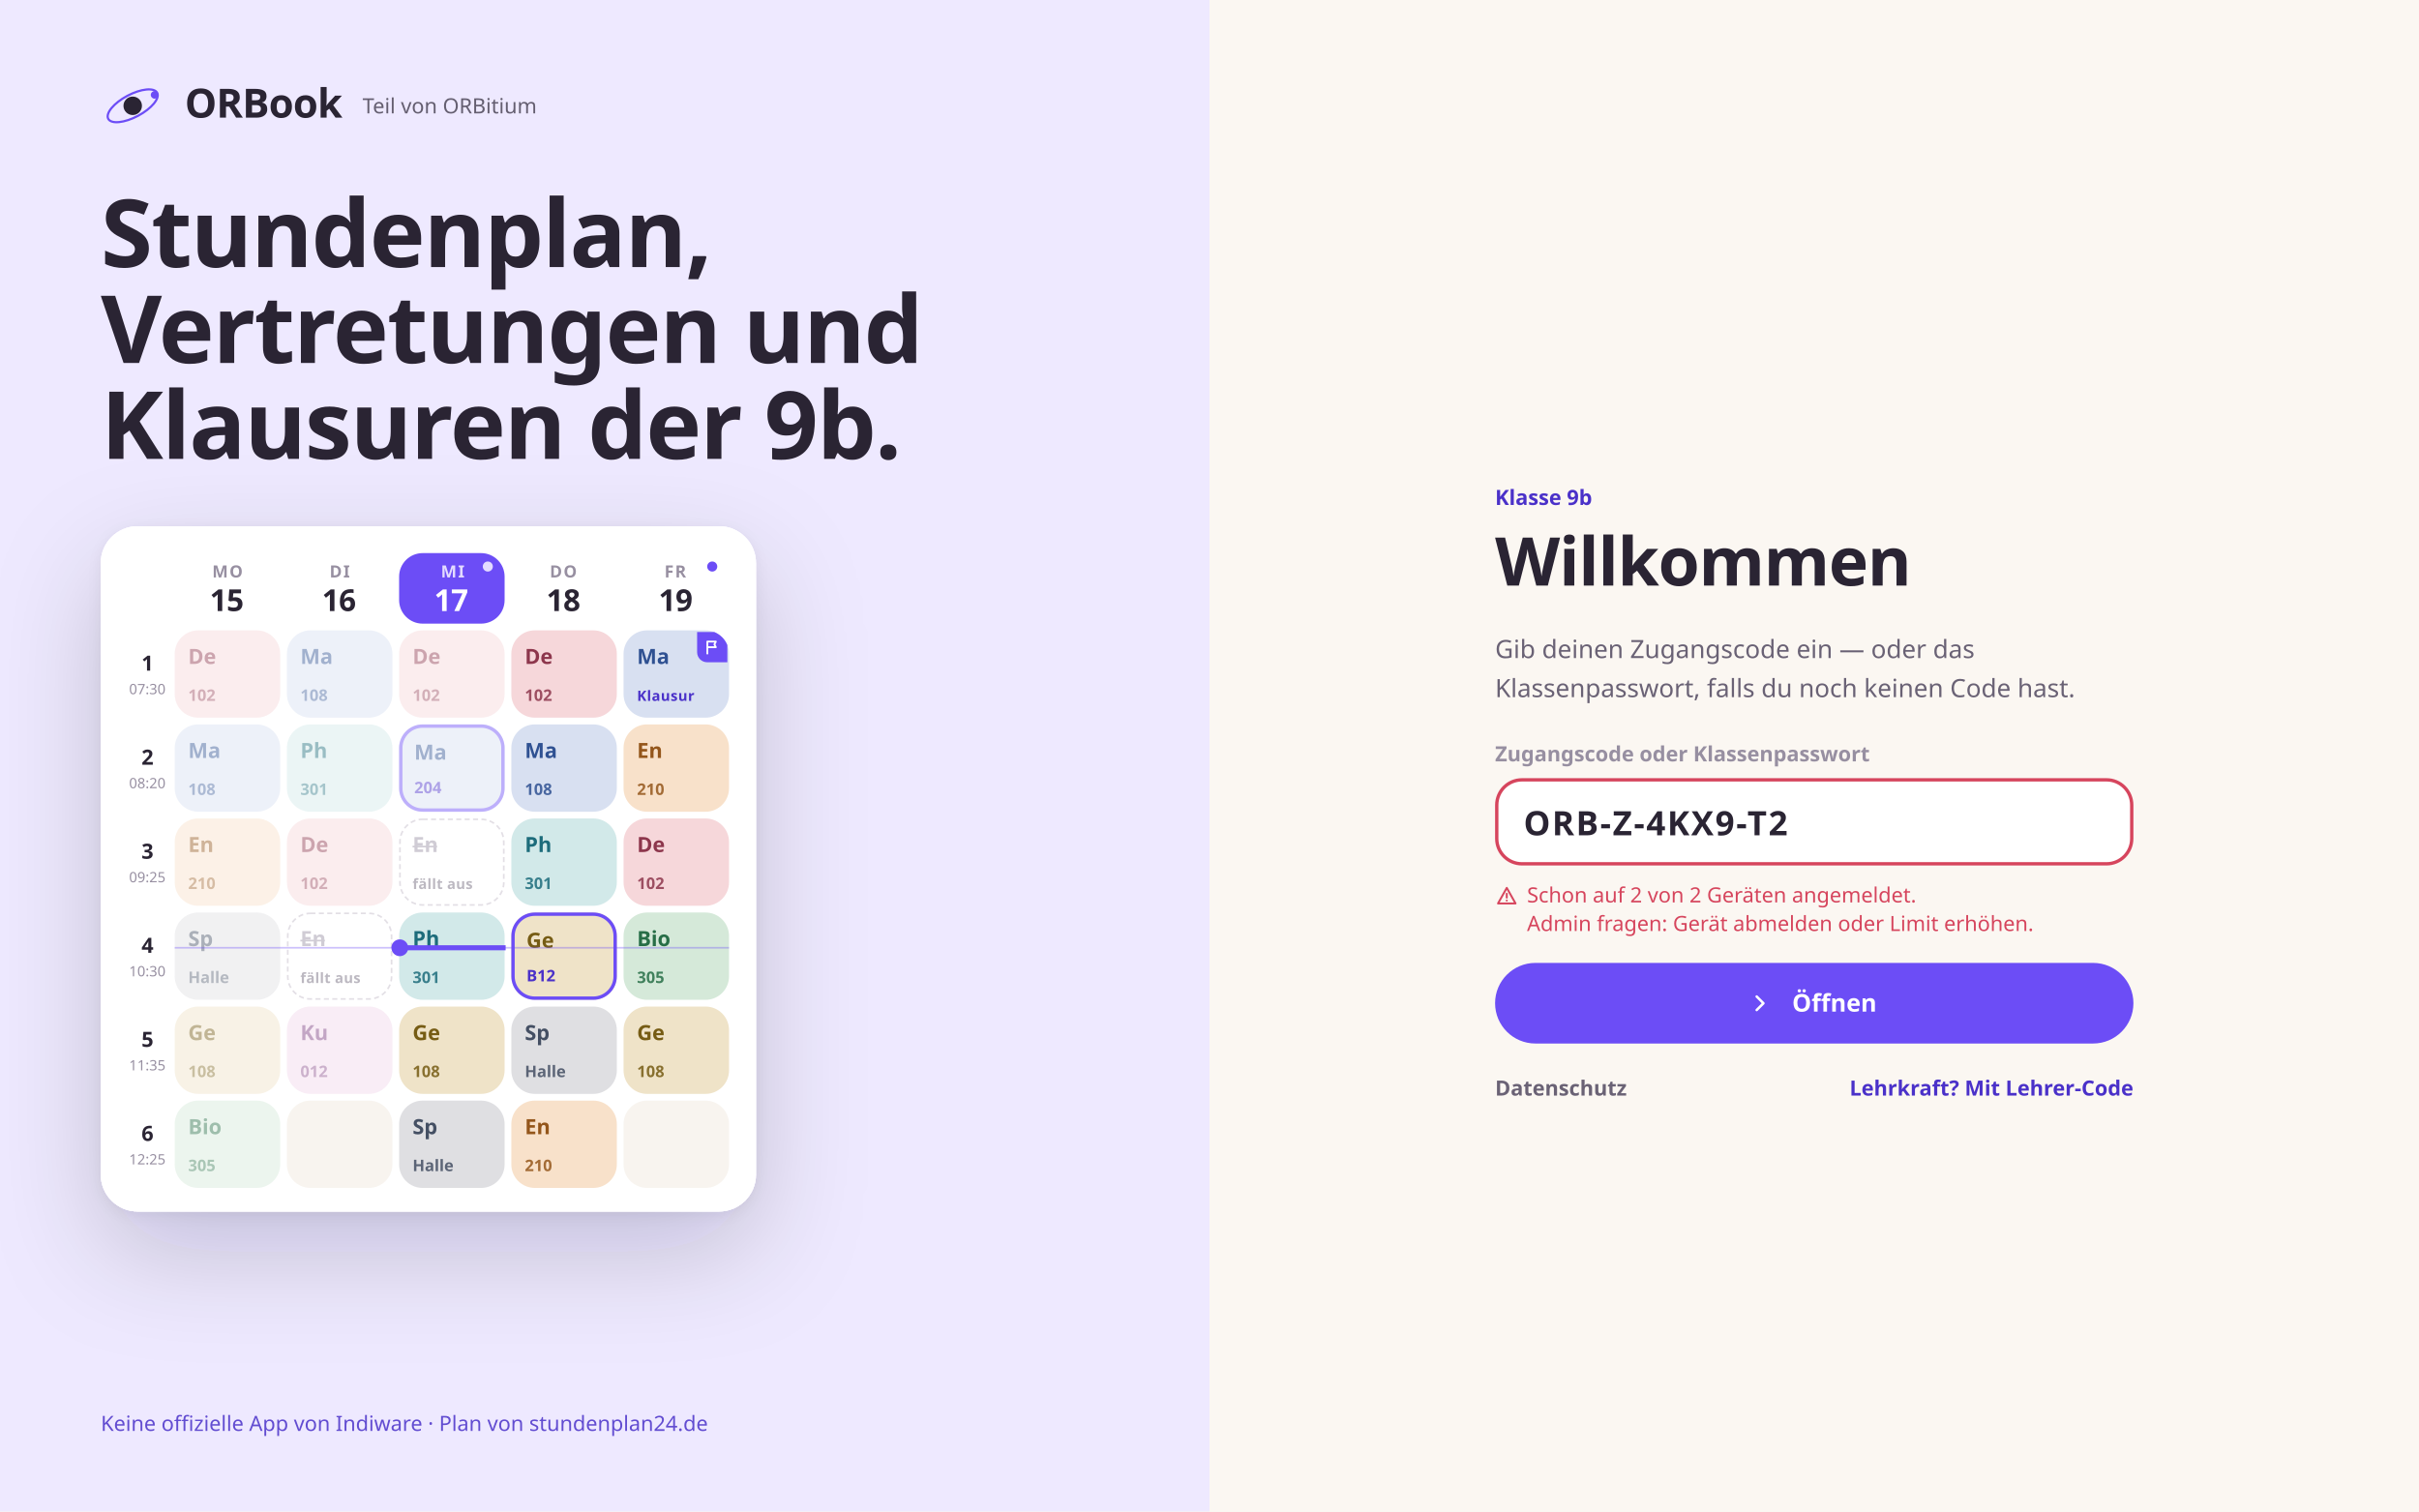
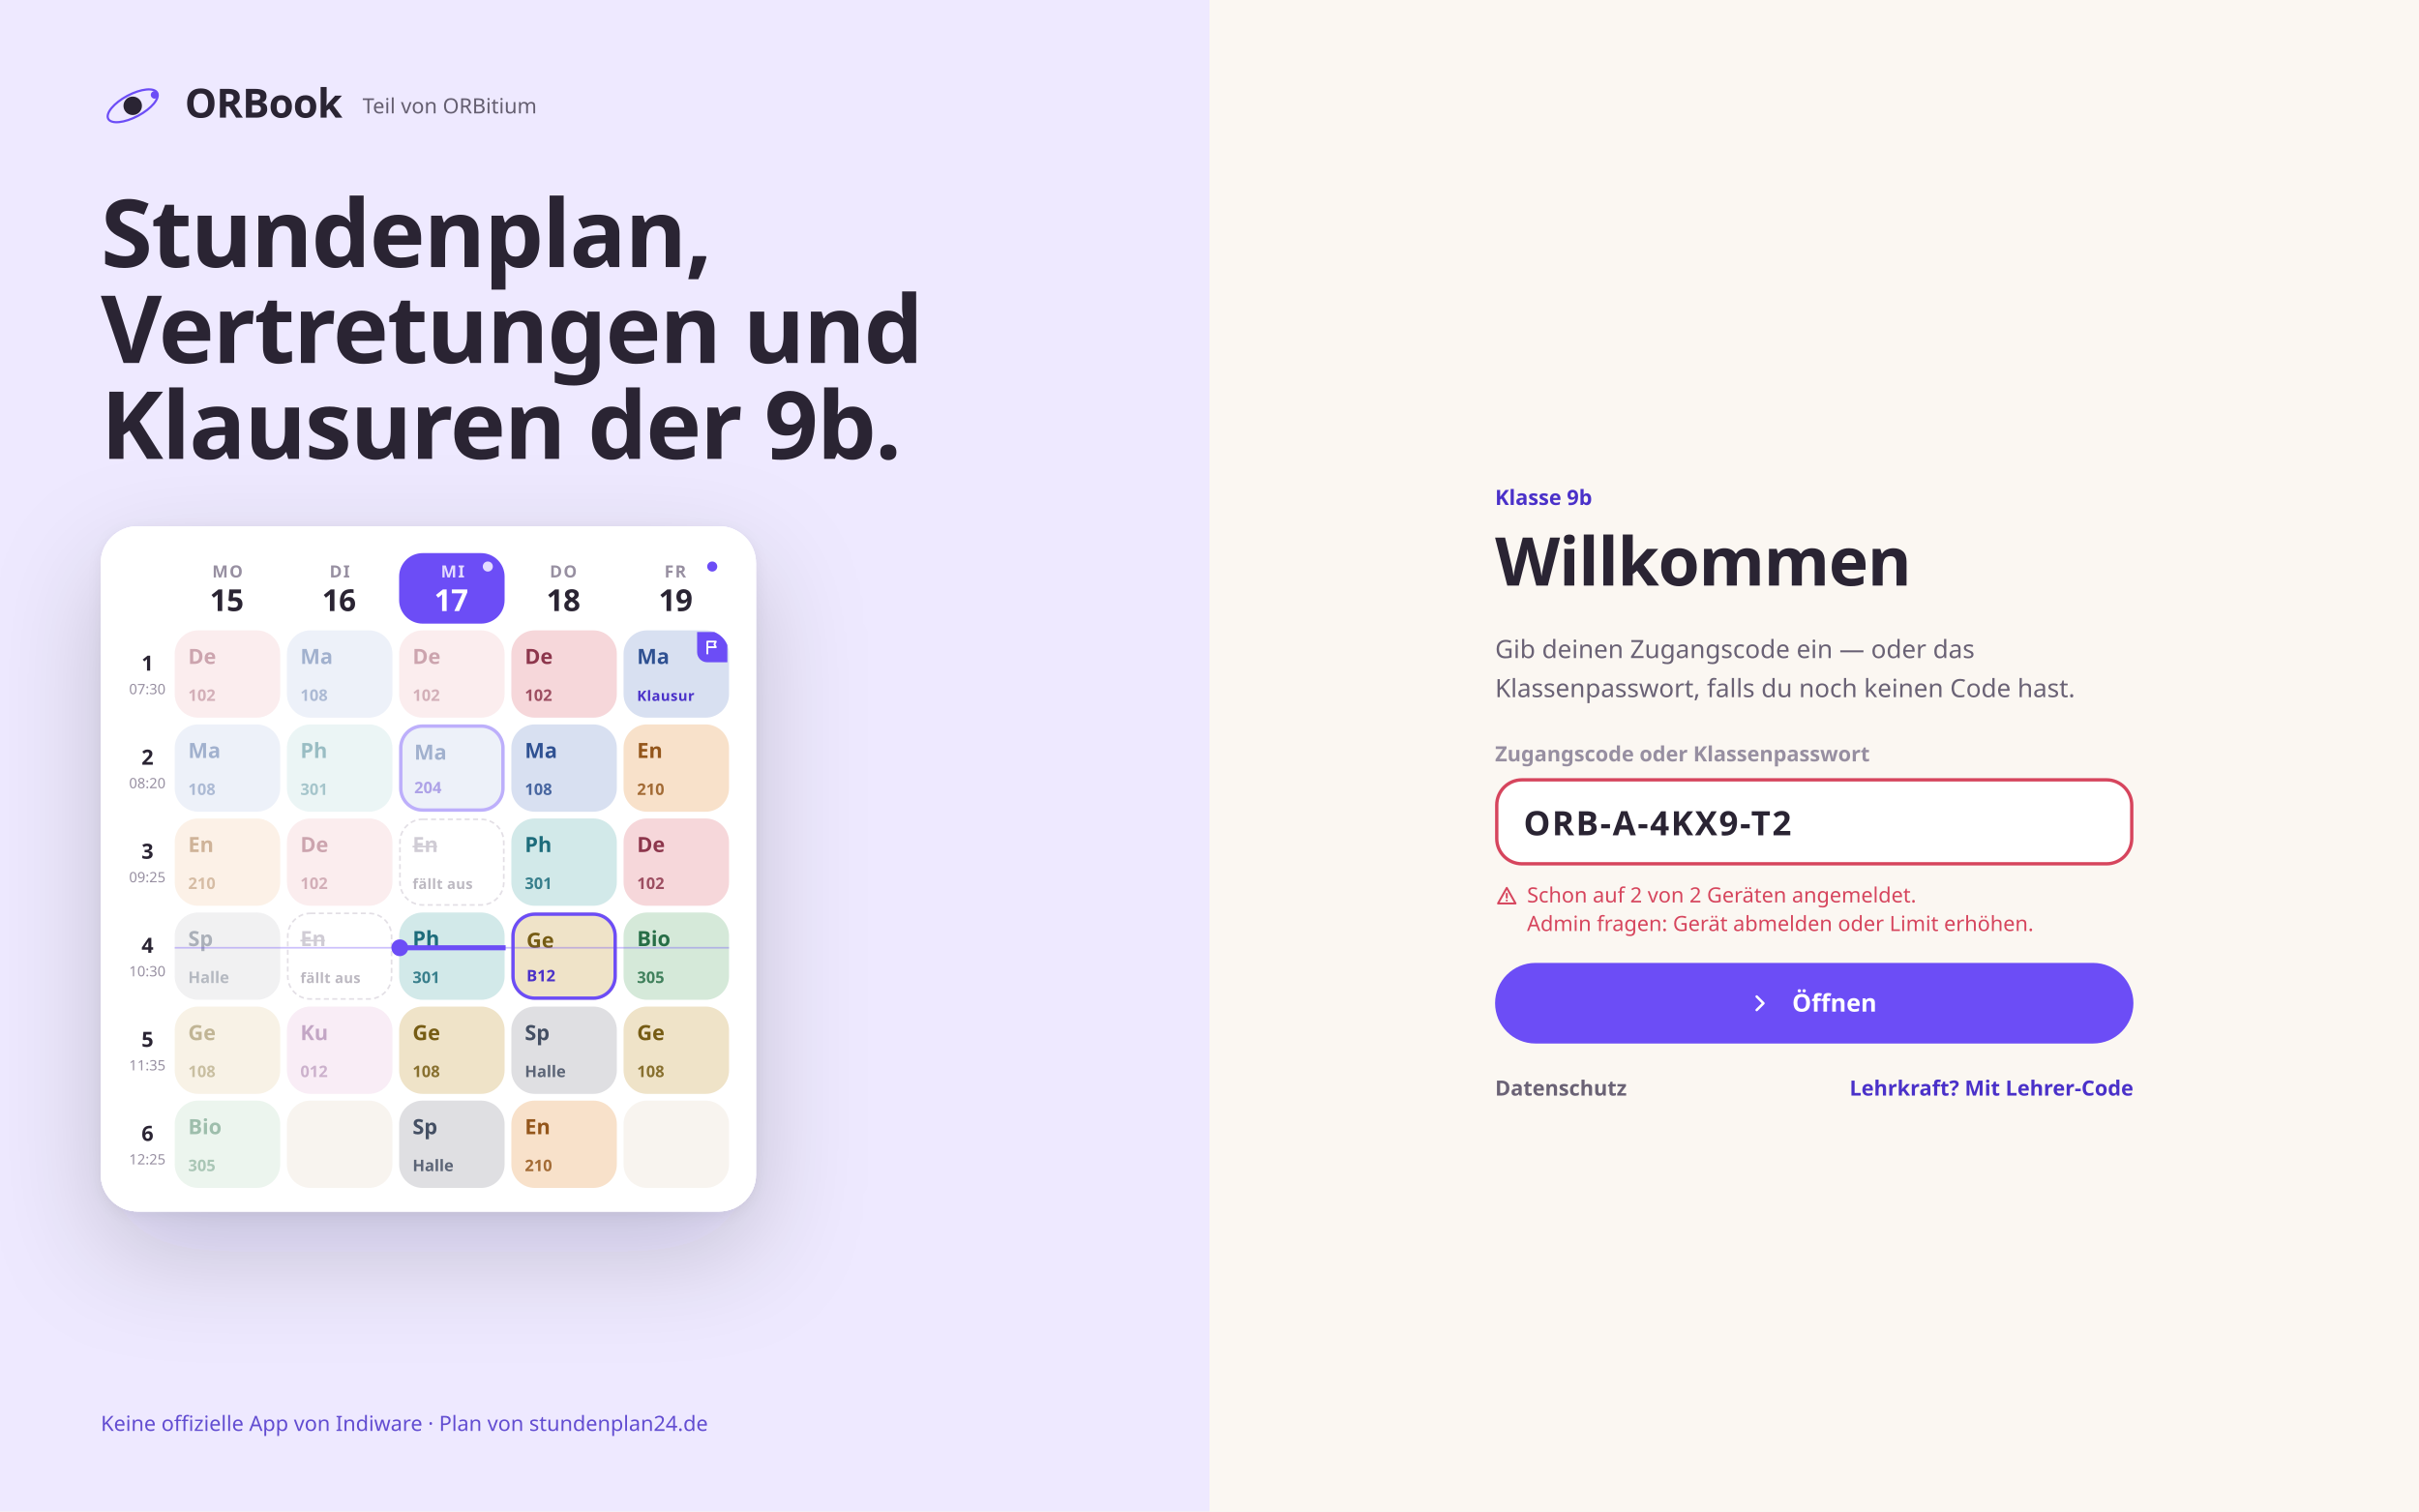
<svg xmlns="http://www.w3.org/2000/svg" width="1440" height="900" viewBox="0 0 1440 900">
  <defs>
    <filter id="nsh0" x="-50%" y="-50%" width="200%" height="200%">
      <feDropShadow dx="0" dy="24" stdDeviation="32" flood-color="#0F121C" flood-opacity="0.18" />
    </filter>
    <filter id="nsh1" x="-50%" y="-50%" width="200%" height="200%">
      <feDropShadow dx="0" dy="2" stdDeviation="4" flood-color="#0F121C" flood-opacity="0.06" />
    </filter>
  </defs>
  <rect x="0" y="0" width="1440" height="900" fill="#FBF7F2" />
  <defs>
    <filter id="sh0" x="-50%" y="-50%" width="200%" height="200%">
      <feDropShadow dx="0" dy="24" stdDeviation="32" flood-color="#0F121C" flood-opacity="0.18" />
    </filter>
    <filter id="sh1" x="-50%" y="-50%" width="200%" height="200%">
      <feDropShadow dx="0" dy="2" stdDeviation="4" flood-color="#0F121C" flood-opacity="0.06" />
    </filter>
    <clipPath id="c2">
      <rect x="104" y="375.33" width="62.8" height="52" rx="14" />
    </clipPath>
    <clipPath id="c3">
      <rect x="170.8" y="375.33" width="62.8" height="52" rx="14" />
    </clipPath>
    <clipPath id="c4">
      <rect x="237.59" y="375.33" width="62.8" height="52" rx="14" />
    </clipPath>
    <clipPath id="c5">
      <rect x="304.39" y="375.33" width="62.8" height="52" rx="14" />
    </clipPath>
    <clipPath id="c6">
      <rect x="371.19" y="375.33" width="62.8" height="52" rx="14" />
    </clipPath>
    <clipPath id="c7">
      <rect x="104" y="431.33" width="62.8" height="52" rx="14" />
    </clipPath>
    <clipPath id="c8">
      <rect x="170.8" y="431.33" width="62.8" height="52" rx="14" />
    </clipPath>
    <clipPath id="c9">
      <rect x="237.59" y="431.33" width="62.8" height="52" rx="14" />
    </clipPath>
    <clipPath id="c10">
      <rect x="304.39" y="431.33" width="62.8" height="52" rx="14" />
    </clipPath>
    <clipPath id="c11">
      <rect x="371.19" y="431.33" width="62.8" height="52" rx="14" />
    </clipPath>
    <clipPath id="c12">
      <rect x="104" y="487.33" width="62.8" height="52" rx="14" />
    </clipPath>
    <clipPath id="c13">
      <rect x="170.8" y="487.33" width="62.8" height="52" rx="14" />
    </clipPath>
    <clipPath id="c14">
      <rect x="237.59" y="487.33" width="62.8" height="52" rx="14" />
    </clipPath>
    <clipPath id="c15">
      <rect x="304.39" y="487.33" width="62.8" height="52" rx="14" />
    </clipPath>
    <clipPath id="c16">
      <rect x="371.19" y="487.33" width="62.8" height="52" rx="14" />
    </clipPath>
    <clipPath id="c17">
      <rect x="104" y="543.33" width="62.8" height="52" rx="14" />
    </clipPath>
    <clipPath id="c18">
      <rect x="170.8" y="543.33" width="62.8" height="52" rx="14" />
    </clipPath>
    <clipPath id="c19">
      <rect x="237.59" y="543.33" width="62.8" height="52" rx="14" />
    </clipPath>
    <clipPath id="c20">
      <rect x="304.39" y="543.33" width="62.8" height="52" rx="14" />
    </clipPath>
    <clipPath id="c21">
      <rect x="371.19" y="543.33" width="62.8" height="52" rx="14" />
    </clipPath>
    <clipPath id="c22">
      <rect x="104" y="599.33" width="62.8" height="52" rx="14" />
    </clipPath>
    <clipPath id="c23">
      <rect x="170.8" y="599.33" width="62.8" height="52" rx="14" />
    </clipPath>
    <clipPath id="c24">
      <rect x="237.59" y="599.33" width="62.8" height="52" rx="14" />
    </clipPath>
    <clipPath id="c25">
      <rect x="304.39" y="599.33" width="62.8" height="52" rx="14" />
    </clipPath>
    <clipPath id="c26">
      <rect x="371.19" y="599.33" width="62.8" height="52" rx="14" />
    </clipPath>
    <clipPath id="c27">
      <rect x="104" y="655.33" width="62.8" height="52" rx="14" />
    </clipPath>
    <clipPath id="c28">
      <rect x="237.59" y="655.33" width="62.8" height="52" rx="14" />
    </clipPath>
    <clipPath id="c29">
      <rect x="304.39" y="655.33" width="62.8" height="52" rx="14" />
    </clipPath>
    <clipPath id="c30">
      <rect x="0" y="0" width="1440" height="900" />
    </clipPath>
  </defs>
  <rect x="0" y="0" width="1440" height="900" fill="#FBF7F2" />
  <g clip-path="url(#c30)">
    <rect x="0" y="0" width="720" height="900" fill="#EEE9FF" />
    <g transform="translate(60 44) scale(0.5 0.5)" fill="none">
      <ellipse cx="38" cy="38" rx="33" ry="13.5" stroke="#6C4DF6" stroke-width="2.6" transform="rotate(-28 38 38)" />
      <circle cx="38" cy="38" r="11" fill="#2A2433" />
      <circle cx="64" cy="25" r="4.5" fill="#6C4DF6" />
    </g>
    <text x="110" y="70.05" font-family="Nunito" font-size="24" font-weight="900" letter-spacing="-0.36" fill="#2A2433" xml:space="preserve">ORBook</text>
    <g opacity="0.7">
      <text x="215.83" y="67.5" font-family="Nunito" font-size="12.5" font-weight="400" fill="#2A2433" xml:space="preserve">Teil von ORBitium</text>
    </g>
    <text x="60" y="159" font-family="Nunito" font-size="56" font-weight="900" letter-spacing="-0.84" fill="#2A2433" xml:space="preserve">Stundenplan,</text>
    <text x="60" y="216.11" font-family="Nunito" font-size="56" font-weight="900" letter-spacing="-0.84" fill="#2A2433" xml:space="preserve">Vertretungen und</text>
    <text x="60" y="273.22" font-family="Nunito" font-size="56" font-weight="900" letter-spacing="-0.84" fill="#2A2433" xml:space="preserve">Klausuren der 9b.</text>
    <rect x="60" y="313.33" width="390" height="408" rx="22" fill="#FFFFFF" filter="url(#sh0)" />
    <rect x="60" y="313.33" width="390" height="408" rx="22" fill="#FFFFFF" filter="url(#sh1)" />
    <rect x="60" y="313.33" width="390" height="408" rx="22" fill="#FFFFFF" />
    <text x="126.33" y="343.83" font-family="Nunito" font-size="10" font-weight="700" letter-spacing="0.8" fill="#978FA1" xml:space="preserve">MO</text>
    <text x="124.86" y="363.83" font-family="Nunito" font-size="18" font-weight="900" letter-spacing="-0.27" fill="#2A2433" xml:space="preserve">15</text>
    <text x="196.17" y="343.83" font-family="Nunito" font-size="10" font-weight="700" letter-spacing="0.8" fill="#978FA1" xml:space="preserve">DI</text>
    <text x="191.66" y="363.83" font-family="Nunito" font-size="18" font-weight="900" letter-spacing="-0.27" fill="#2A2433" xml:space="preserve">16</text>
    <rect x="237.59" y="329.33" width="62.8" height="42" rx="14" fill="#6C4DF6" />
    <rect x="287.39" y="334.33" width="6" height="6" rx="3" fill="#E3DBFF" />
    <text x="262.44" y="343.83" font-family="Nunito" font-size="10" font-weight="700" letter-spacing="0.8" fill="#E3DBFF" xml:space="preserve">MI</text>
    <text x="258.45" y="363.83" font-family="Nunito" font-size="18" font-weight="900" letter-spacing="-0.27" fill="#FFFFFF" xml:space="preserve">17</text>
    <text x="327.25" y="343.83" font-family="Nunito" font-size="10" font-weight="700" letter-spacing="0.8" fill="#978FA1" xml:space="preserve">DO</text>
    <text x="325.25" y="363.83" font-family="Nunito" font-size="18" font-weight="900" letter-spacing="-0.27" fill="#2A2433" xml:space="preserve">18</text>
    <rect x="420.98" y="334.33" width="6" height="6" rx="3" fill="#6C4DF6" />
    <text x="395.53" y="343.83" font-family="Nunito" font-size="10" font-weight="700" letter-spacing="0.8" fill="#978FA1" xml:space="preserve">FR</text>
    <text x="392.05" y="363.83" font-family="Nunito" font-size="18" font-weight="900" letter-spacing="-0.27" fill="#2A2433" xml:space="preserve">19</text>
    <text x="84.23" y="399.33" font-family="Nunito" font-size="12.5" font-weight="700" fill="#2A2433" xml:space="preserve">1</text>
    <text x="76.83" y="413.33" font-family="Nunito" font-size="8.5" font-weight="400" fill="#978FA1" xml:space="preserve">07:30</text>
    <g opacity="0.45">
      <rect x="104" y="375.33" width="62.8" height="52" rx="14" fill="#F6D7DA" />
      <g clip-path="url(#c2)">
        <text x="112" y="395.33" font-family="Nunito" font-size="12.5" font-weight="900" fill="#8D364C" xml:space="preserve">De</text>
        <g opacity="0.85">
          <text x="112" y="417.33" font-family="Nunito" font-size="9.5" font-weight="600" fill="#8D364C" xml:space="preserve">102</text>
        </g>
      </g>
    </g>
    <g opacity="0.45">
      <rect x="170.8" y="375.33" width="62.8" height="52" rx="14" fill="#D8E0F1" />
      <g clip-path="url(#c3)">
        <text x="178.8" y="395.33" font-family="Nunito" font-size="12.5" font-weight="900" fill="#2F5192" xml:space="preserve">Ma</text>
        <g opacity="0.85">
          <text x="178.8" y="417.33" font-family="Nunito" font-size="9.5" font-weight="600" fill="#2F5192" xml:space="preserve">108</text>
        </g>
      </g>
    </g>
    <g opacity="0.45">
      <rect x="237.59" y="375.33" width="62.8" height="52" rx="14" fill="#F6D7DA" />
      <g clip-path="url(#c4)">
        <text x="245.59" y="395.33" font-family="Nunito" font-size="12.5" font-weight="900" fill="#8D364C" xml:space="preserve">De</text>
        <g opacity="0.85">
          <text x="245.59" y="417.33" font-family="Nunito" font-size="9.5" font-weight="600" fill="#8D364C" xml:space="preserve">102</text>
        </g>
      </g>
    </g>
    <rect x="304.39" y="375.33" width="62.8" height="52" rx="14" fill="#F6D7DA" />
    <g clip-path="url(#c5)">
      <text x="312.39" y="395.33" font-family="Nunito" font-size="12.5" font-weight="900" fill="#8D364C" xml:space="preserve">De</text>
      <g opacity="0.85">
        <text x="312.39" y="417.33" font-family="Nunito" font-size="9.5" font-weight="600" fill="#8D364C" xml:space="preserve">102</text>
      </g>
    </g>
    <rect x="371.19" y="375.33" width="62.8" height="52" rx="14" fill="#D8E0F1" />
    <g clip-path="url(#c6)">
      <path d="M414.98,376.33 H432.98  V394.33  H420.98 A6,6 0 0 1 414.98,388.33 V376.33  Z" fill="#6C4DF6" />
      <g transform="translate(418.98 380.33) scale(0.42 0.42)" fill="none" stroke="#FFFFFF" stroke-width="2.6" stroke-linecap="round" stroke-linejoin="round">
        <path d="M5 21V4h12l-2 4 2 4H5" />
      </g>
      <text x="379.19" y="395.33" font-family="Nunito" font-size="12.5" font-weight="900" fill="#2F5192" xml:space="preserve">Ma</text>
      <text x="379.19" y="417.33" font-family="Nunito" font-size="8.5" font-weight="800" letter-spacing="0.26" fill="#4A31C9" xml:space="preserve">Klausur</text>
    </g>
    <text x="84.23" y="455.33" font-family="Nunito" font-size="12.5" font-weight="700" fill="#2A2433" xml:space="preserve">2</text>
    <text x="76.83" y="469.33" font-family="Nunito" font-size="8.5" font-weight="400" fill="#978FA1" xml:space="preserve">08:20</text>
    <g opacity="0.45">
      <rect x="104" y="431.33" width="62.8" height="52" rx="14" fill="#D8E0F1" />
      <g clip-path="url(#c7)">
        <text x="112" y="451.33" font-family="Nunito" font-size="12.5" font-weight="900" fill="#2F5192" xml:space="preserve">Ma</text>
        <g opacity="0.85">
          <text x="112" y="473.33" font-family="Nunito" font-size="9.5" font-weight="600" fill="#2F5192" xml:space="preserve">108</text>
        </g>
      </g>
    </g>
    <g opacity="0.45">
      <rect x="170.8" y="431.33" width="62.8" height="52" rx="14" fill="#D2E9E9" />
      <g clip-path="url(#c8)">
        <text x="178.8" y="451.33" font-family="Nunito" font-size="12.5" font-weight="900" fill="#1D6C7B" xml:space="preserve">Ph</text>
        <g opacity="0.85">
          <text x="178.8" y="473.33" font-family="Nunito" font-size="9.5" font-weight="600" fill="#1D6C7B" xml:space="preserve">301</text>
        </g>
      </g>
    </g>
    <g opacity="0.45">
      <rect x="237.59" y="431.33" width="62.8" height="52" rx="14" fill="#D8E0F1" />
      <rect x="238.59" y="432.33" width="60.8" height="50" rx="13" fill="none" stroke="#6C4DF6" stroke-width="2" />
      <g clip-path="url(#c9)">
        <text x="246.59" y="452.33" font-family="Nunito" font-size="12.5" font-weight="900" fill="#2F5192" xml:space="preserve">Ma</text>
        <text x="246.59" y="472.33" font-family="Nunito" font-size="9.5" font-weight="800" fill="#4A31C9" xml:space="preserve">204</text>
      </g>
    </g>
    <rect x="304.39" y="431.33" width="62.8" height="52" rx="14" fill="#D8E0F1" />
    <g clip-path="url(#c10)">
      <text x="312.39" y="451.33" font-family="Nunito" font-size="12.5" font-weight="900" fill="#2F5192" xml:space="preserve">Ma</text>
      <g opacity="0.85">
        <text x="312.39" y="473.33" font-family="Nunito" font-size="9.5" font-weight="600" fill="#2F5192" xml:space="preserve">108</text>
      </g>
    </g>
    <rect x="371.19" y="431.33" width="62.8" height="52" rx="14" fill="#F8E1CA" />
    <g clip-path="url(#c11)">
      <text x="379.19" y="451.33" font-family="Nunito" font-size="12.5" font-weight="900" fill="#94561B" xml:space="preserve">En</text>
      <g opacity="0.85">
        <text x="379.19" y="473.33" font-family="Nunito" font-size="9.5" font-weight="600" fill="#94561B" xml:space="preserve">210</text>
      </g>
    </g>
    <text x="84.23" y="511.33" font-family="Nunito" font-size="12.5" font-weight="700" fill="#2A2433" xml:space="preserve">3</text>
    <text x="76.83" y="525.33" font-family="Nunito" font-size="8.5" font-weight="400" fill="#978FA1" xml:space="preserve">09:25</text>
    <g opacity="0.45">
      <rect x="104" y="487.33" width="62.8" height="52" rx="14" fill="#F8E1CA" />
      <g clip-path="url(#c12)">
        <text x="112" y="507.33" font-family="Nunito" font-size="12.5" font-weight="900" fill="#94561B" xml:space="preserve">En</text>
        <g opacity="0.85">
          <text x="112" y="529.33" font-family="Nunito" font-size="9.5" font-weight="600" fill="#94561B" xml:space="preserve">210</text>
        </g>
      </g>
    </g>
    <g opacity="0.45">
      <rect x="170.8" y="487.33" width="62.8" height="52" rx="14" fill="#F6D7DA" />
      <g clip-path="url(#c13)">
        <text x="178.8" y="507.33" font-family="Nunito" font-size="12.5" font-weight="900" fill="#8D364C" xml:space="preserve">De</text>
        <g opacity="0.85">
          <text x="178.8" y="529.33" font-family="Nunito" font-size="9.5" font-weight="600" fill="#8D364C" xml:space="preserve">102</text>
        </g>
      </g>
    </g>
    <g opacity="0.45">
      <rect x="238.09" y="487.83" width="61.8" height="51" rx="13.5" fill="none" stroke="#C0B8C6" stroke-width="1" stroke-dasharray="3 2" />
      <g clip-path="url(#c14)">
        <text x="245.59" y="507.33" font-family="Nunito" font-size="12.5" font-weight="600" fill="#978FA1" xml:space="preserve">En</text>
        <rect x="245.59" y="503.58" width="14.58" height="1" fill="#978FA1" />
        <text x="245.59" y="529.33" font-family="Nunito" font-size="8.5" font-weight="700" letter-spacing="0.17" fill="#6A6275" xml:space="preserve">fällt aus</text>
      </g>
    </g>
    <rect x="304.39" y="487.33" width="62.8" height="52" rx="14" fill="#D2E9E9" />
    <g clip-path="url(#c15)">
      <text x="312.39" y="507.33" font-family="Nunito" font-size="12.5" font-weight="900" fill="#1D6C7B" xml:space="preserve">Ph</text>
      <g opacity="0.85">
        <text x="312.39" y="529.33" font-family="Nunito" font-size="9.5" font-weight="600" fill="#1D6C7B" xml:space="preserve">301</text>
      </g>
    </g>
    <rect x="371.19" y="487.33" width="62.8" height="52" rx="14" fill="#F6D7DA" />
    <g clip-path="url(#c16)">
      <text x="379.19" y="507.33" font-family="Nunito" font-size="12.5" font-weight="900" fill="#8D364C" xml:space="preserve">De</text>
      <g opacity="0.85">
        <text x="379.19" y="529.33" font-family="Nunito" font-size="9.5" font-weight="600" fill="#8D364C" xml:space="preserve">102</text>
      </g>
    </g>
    <text x="84.23" y="567.33" font-family="Nunito" font-size="12.5" font-weight="700" fill="#2A2433" xml:space="preserve">4</text>
    <text x="76.83" y="581.33" font-family="Nunito" font-size="8.5" font-weight="400" fill="#978FA1" xml:space="preserve">10:30</text>
    <g opacity="0.45">
      <rect x="104" y="543.33" width="62.8" height="52" rx="14" fill="#DFDFE2" />
      <g clip-path="url(#c17)">
        <text x="112" y="563.33" font-family="Nunito" font-size="12.5" font-weight="900" fill="#444F63" xml:space="preserve">Sp</text>
        <g opacity="0.85">
          <text x="112" y="585.33" font-family="Nunito" font-size="9.5" font-weight="600" fill="#444F63" xml:space="preserve">Halle</text>
        </g>
      </g>
    </g>
    <g opacity="0.45">
      <rect x="171.3" y="543.83" width="61.8" height="51" rx="13.5" fill="none" stroke="#C0B8C6" stroke-width="1" stroke-dasharray="3 2" />
      <g clip-path="url(#c18)">
        <text x="178.8" y="563.33" font-family="Nunito" font-size="12.5" font-weight="600" fill="#978FA1" xml:space="preserve">En</text>
        <rect x="178.8" y="559.58" width="14.58" height="1" fill="#978FA1" />
        <text x="178.8" y="585.33" font-family="Nunito" font-size="8.5" font-weight="700" letter-spacing="0.17" fill="#6A6275" xml:space="preserve">fällt aus</text>
      </g>
    </g>
    <rect x="237.59" y="543.33" width="62.8" height="52" rx="14" fill="#D2E9E9" />
    <g clip-path="url(#c19)">
      <text x="245.59" y="563.33" font-family="Nunito" font-size="12.5" font-weight="900" fill="#1D6C7B" xml:space="preserve">Ph</text>
      <g opacity="0.85">
        <text x="245.59" y="585.33" font-family="Nunito" font-size="9.5" font-weight="600" fill="#1D6C7B" xml:space="preserve">301</text>
      </g>
    </g>
    <rect x="304.39" y="543.33" width="62.8" height="52" rx="14" fill="#EFE3C8" />
    <rect x="305.39" y="544.33" width="60.8" height="50" rx="13" fill="none" stroke="#6C4DF6" stroke-width="2" />
    <g clip-path="url(#c20)">
      <text x="313.39" y="564.33" font-family="Nunito" font-size="12.5" font-weight="900" fill="#765C14" xml:space="preserve">Ge</text>
      <text x="313.39" y="584.33" font-family="Nunito" font-size="9.5" font-weight="800" fill="#4A31C9" xml:space="preserve">B12</text>
    </g>
    <rect x="371.19" y="543.33" width="62.8" height="52" rx="14" fill="#D5E9D9" />
    <g clip-path="url(#c21)">
      <text x="379.19" y="563.33" font-family="Nunito" font-size="12.5" font-weight="900" fill="#276E47" xml:space="preserve">Bio</text>
      <g opacity="0.85">
        <text x="379.19" y="585.33" font-family="Nunito" font-size="9.5" font-weight="600" fill="#276E47" xml:space="preserve">305</text>
      </g>
    </g>
    <text x="84.23" y="623.33" font-family="Nunito" font-size="12.5" font-weight="700" fill="#2A2433" xml:space="preserve">5</text>
    <text x="76.83" y="637.33" font-family="Nunito" font-size="8.5" font-weight="400" fill="#978FA1" xml:space="preserve">11:35</text>
    <g opacity="0.45">
      <rect x="104" y="599.33" width="62.8" height="52" rx="14" fill="#EFE3C8" />
      <g clip-path="url(#c22)">
        <text x="112" y="619.33" font-family="Nunito" font-size="12.5" font-weight="900" fill="#765C14" xml:space="preserve">Ge</text>
        <g opacity="0.85">
          <text x="112" y="641.33" font-family="Nunito" font-size="9.5" font-weight="600" fill="#765C14" xml:space="preserve">108</text>
        </g>
      </g>
    </g>
    <g opacity="0.45">
      <rect x="170.8" y="599.33" width="62.8" height="52" rx="14" fill="#F1D8EA" />
      <g clip-path="url(#c23)">
        <text x="178.8" y="619.33" font-family="Nunito" font-size="12.5" font-weight="900" fill="#7B397E" xml:space="preserve">Ku</text>
        <g opacity="0.85">
          <text x="178.8" y="641.33" font-family="Nunito" font-size="9.5" font-weight="600" fill="#7B397E" xml:space="preserve">012</text>
        </g>
      </g>
    </g>
    <rect x="237.59" y="599.33" width="62.8" height="52" rx="14" fill="#EFE3C8" />
    <g clip-path="url(#c24)">
      <text x="245.59" y="619.33" font-family="Nunito" font-size="12.5" font-weight="900" fill="#765C14" xml:space="preserve">Ge</text>
      <g opacity="0.85">
        <text x="245.59" y="641.33" font-family="Nunito" font-size="9.5" font-weight="600" fill="#765C14" xml:space="preserve">108</text>
      </g>
    </g>
    <rect x="304.39" y="599.33" width="62.8" height="52" rx="14" fill="#DFDFE2" />
    <g clip-path="url(#c25)">
      <text x="312.39" y="619.33" font-family="Nunito" font-size="12.5" font-weight="900" fill="#444F63" xml:space="preserve">Sp</text>
      <g opacity="0.85">
        <text x="312.39" y="641.33" font-family="Nunito" font-size="9.5" font-weight="600" fill="#444F63" xml:space="preserve">Halle</text>
      </g>
    </g>
    <rect x="371.19" y="599.33" width="62.8" height="52" rx="14" fill="#EFE3C8" />
    <g clip-path="url(#c26)">
      <text x="379.19" y="619.33" font-family="Nunito" font-size="12.5" font-weight="900" fill="#765C14" xml:space="preserve">Ge</text>
      <g opacity="0.85">
        <text x="379.19" y="641.33" font-family="Nunito" font-size="9.5" font-weight="600" fill="#765C14" xml:space="preserve">108</text>
      </g>
    </g>
    <text x="84.23" y="679.33" font-family="Nunito" font-size="12.5" font-weight="700" fill="#2A2433" xml:space="preserve">6</text>
    <text x="76.83" y="693.33" font-family="Nunito" font-size="8.5" font-weight="400" fill="#978FA1" xml:space="preserve">12:25</text>
    <g opacity="0.45">
      <rect x="104" y="655.33" width="62.8" height="52" rx="14" fill="#D5E9D9" />
      <g clip-path="url(#c27)">
        <text x="112" y="675.33" font-family="Nunito" font-size="12.5" font-weight="900" fill="#276E47" xml:space="preserve">Bio</text>
        <g opacity="0.85">
          <text x="112" y="697.33" font-family="Nunito" font-size="9.5" font-weight="600" fill="#276E47" xml:space="preserve">305</text>
        </g>
      </g>
    </g>
    <g opacity="0.6">
      <rect x="170.8" y="655.33" width="62.8" height="52" rx="14" fill="#F3EDE5" />
    </g>
    <rect x="237.59" y="655.33" width="62.8" height="52" rx="14" fill="#DFDFE2" />
    <g clip-path="url(#c28)">
      <text x="245.59" y="675.33" font-family="Nunito" font-size="12.5" font-weight="900" fill="#444F63" xml:space="preserve">Sp</text>
      <g opacity="0.85">
        <text x="245.59" y="697.33" font-family="Nunito" font-size="9.5" font-weight="600" fill="#444F63" xml:space="preserve">Halle</text>
      </g>
    </g>
    <rect x="304.39" y="655.33" width="62.8" height="52" rx="14" fill="#F8E1CA" />
    <g clip-path="url(#c29)">
      <text x="312.39" y="675.33" font-family="Nunito" font-size="12.5" font-weight="900" fill="#94561B" xml:space="preserve">En</text>
      <g opacity="0.85">
        <text x="312.39" y="697.33" font-family="Nunito" font-size="9.5" font-weight="600" fill="#94561B" xml:space="preserve">210</text>
      </g>
    </g>
    <g opacity="0.6">
      <rect x="371.19" y="655.33" width="62.8" height="52" rx="14" fill="#F3EDE5" />
    </g>
    <g opacity="0.35">
      <rect x="104" y="563.83" width="330" height="1" fill="#6C4DF6" />
    </g>
    <rect x="238" y="562.83" width="63" height="3" fill="#6C4DF6" />
    <rect x="233" y="559.33" width="10" height="10" rx="5" fill="#6C4DF6" />
    <g opacity="0.85">
      <text x="60" y="852" font-family="Nunito" font-size="12.5" font-weight="400" fill="#4A31C9" xml:space="preserve">Keine offizielle App von Indiware · Plan von stundenplan24.de</text>
    </g>
    <text x="890" y="288.66" font-family="Nunito" font-size="12.5" font-weight="800" fill="#4A31C9" xml:space="preserve">Willkommen</text>
    <text x="890" y="336.66" font-family="Nunito" font-size="40" font-weight="900" letter-spacing="-0.6" fill="#2A2433" xml:space="preserve">Klasse öffnen</text>
    <text x="890" y="379.84" font-family="Nunito" font-size="15" font-weight="400" fill="#6A6275" xml:space="preserve">Ein Passwort für die ganze Klasse. Keine Konten, keine</text>
    <text x="890" y="403.09" font-family="Nunito" font-size="15" font-weight="400" fill="#6A6275" xml:space="preserve">Namen.</text>
    <text x="890" y="441.34" font-family="Nunito" font-size="12.5" font-weight="800" fill="#978FA1" xml:space="preserve">Klassenpasswort</text>
    <rect x="890" y="451.34" width="380" height="50" rx="16" fill="#FFFFFF" />
    <text x="907" y="481.34" font-family="Nunito" font-size="16" font-weight="400" fill="#C0B8C6" xml:space="preserve">Passwort eingeben</text>
    <text x="890" y="519.34" font-family="Nunito" font-size="12" font-weight="400" fill="#978FA1" xml:space="preserve">Steht in der Klassengruppe.</text>
    <rect x="890" y="541.34" width="380" height="48" rx="24" fill="#6C4DF6" />
    <g transform="translate(1044.78 557.34) scale(0.67 0.67)" fill="none" stroke="#FFFFFF" stroke-width="2.2" stroke-linecap="round" stroke-linejoin="round">
      <path d="M10 6l6 6-6 6" />
    </g>
    <text x="1068.78" y="570.34" font-family="Nunito" font-size="14.5" font-weight="700" fill="#FFFFFF" xml:space="preserve">Öffnen</text>
    <text x="890" y="620.34" font-family="Nunito" font-size="12.5" font-weight="600" fill="#6A6275" xml:space="preserve">Datenschutz</text>
    <text x="1171.66" y="620.34" font-family="Nunito" font-size="12.5" font-weight="400" fill="#978FA1" xml:space="preserve">Enter zum Öffnen</text>
  </g>
  <rect x="720" y="0" width="720" height="900" rx="0" fill="#FBF7F2" />
  <text x="890" y="300.66" font-family="Nunito" font-size="12.5" font-weight="800" fill="#4A31C9" xml:space="preserve">Klasse 9b</text>
  <text x="890" y="348.66" font-family="Nunito" font-size="40" font-weight="900" letter-spacing="-0.6" fill="#2A2433" xml:space="preserve">Willkommen</text>
  <text x="890" y="391.84" font-family="Nunito" font-size="15" font-weight="400" fill="#6A6275" xml:space="preserve">Gib deinen Zugangscode ein — oder das</text>
  <text x="890" y="415.09" font-family="Nunito" font-size="15" font-weight="400" fill="#6A6275" xml:space="preserve">Klassenpasswort, falls du noch keinen Code hast.</text>
  <text x="890" y="453.34" font-family="Nunito" font-size="12.5" font-weight="800" fill="#978FA1" xml:space="preserve">Zugangscode oder Klassenpasswort</text>
  <rect x="890" y="463.34" width="380" height="52" rx="16" fill="#FFFFFF" />
  <rect x="891" y="464.34" width="378" height="50" rx="15" fill="none" stroke="#D6455D" stroke-width="2" />
-   <text x="907" y="497.34" font-family="Nunito" font-size="20" font-weight="900" letter-spacing="1" fill="#2A2433" xml:space="preserve">ORB-Z-4KX9-T2</text>
+   <text x="907" y="497.34" font-family="Nunito" font-size="20" font-weight="900" letter-spacing="1" fill="#2A2433" xml:space="preserve">ORB-A-4KX9-T2</text>
  <g transform="translate(890 526.34) scale(0.58 0.58)" fill="none" stroke="#D6455D" stroke-width="2" stroke-linecap="round" stroke-linejoin="round">
    <path d="M12 4l9 16H3zM12 10v4M12 17h.01" />
  </g>
  <text x="909" y="537.34" font-family="Nunito" font-size="12.5" font-weight="400" fill="#D6455D" xml:space="preserve">Schon auf 2 von 2 Geräten angemeldet.</text>
  <text x="909" y="554.34" font-family="Nunito" font-size="12.5" font-weight="400" fill="#D6455D" xml:space="preserve">Admin fragen: Gerät abmelden oder Limit erhöhen.</text>
  <rect x="890" y="573.34" width="380" height="48" rx="24.0" fill="#6C4DF6" />
  <g transform="translate(1039.03 589.34) scale(0.67 0.67)" fill="none" stroke="#FFFFFF" stroke-width="2.2" stroke-linecap="round" stroke-linejoin="round">
    <path d="M10 6l6 6-6 6" />
  </g>
  <text x="1092.0" y="602.34" font-family="Nunito" font-size="14.5" font-weight="700" fill="#FFFFFF" text-anchor="middle" xml:space="preserve">Öffnen</text>
  <text x="890" y="652.34" font-family="Nunito" font-size="12.5" font-weight="600" fill="#6A6275" xml:space="preserve">Datenschutz</text>
  <text x="1270" y="652.34" font-family="Nunito" font-size="12.5" font-weight="700" fill="#4A31C9" text-anchor="end" xml:space="preserve">Lehrkraft? Mit Lehrer-Code</text>
</svg>
